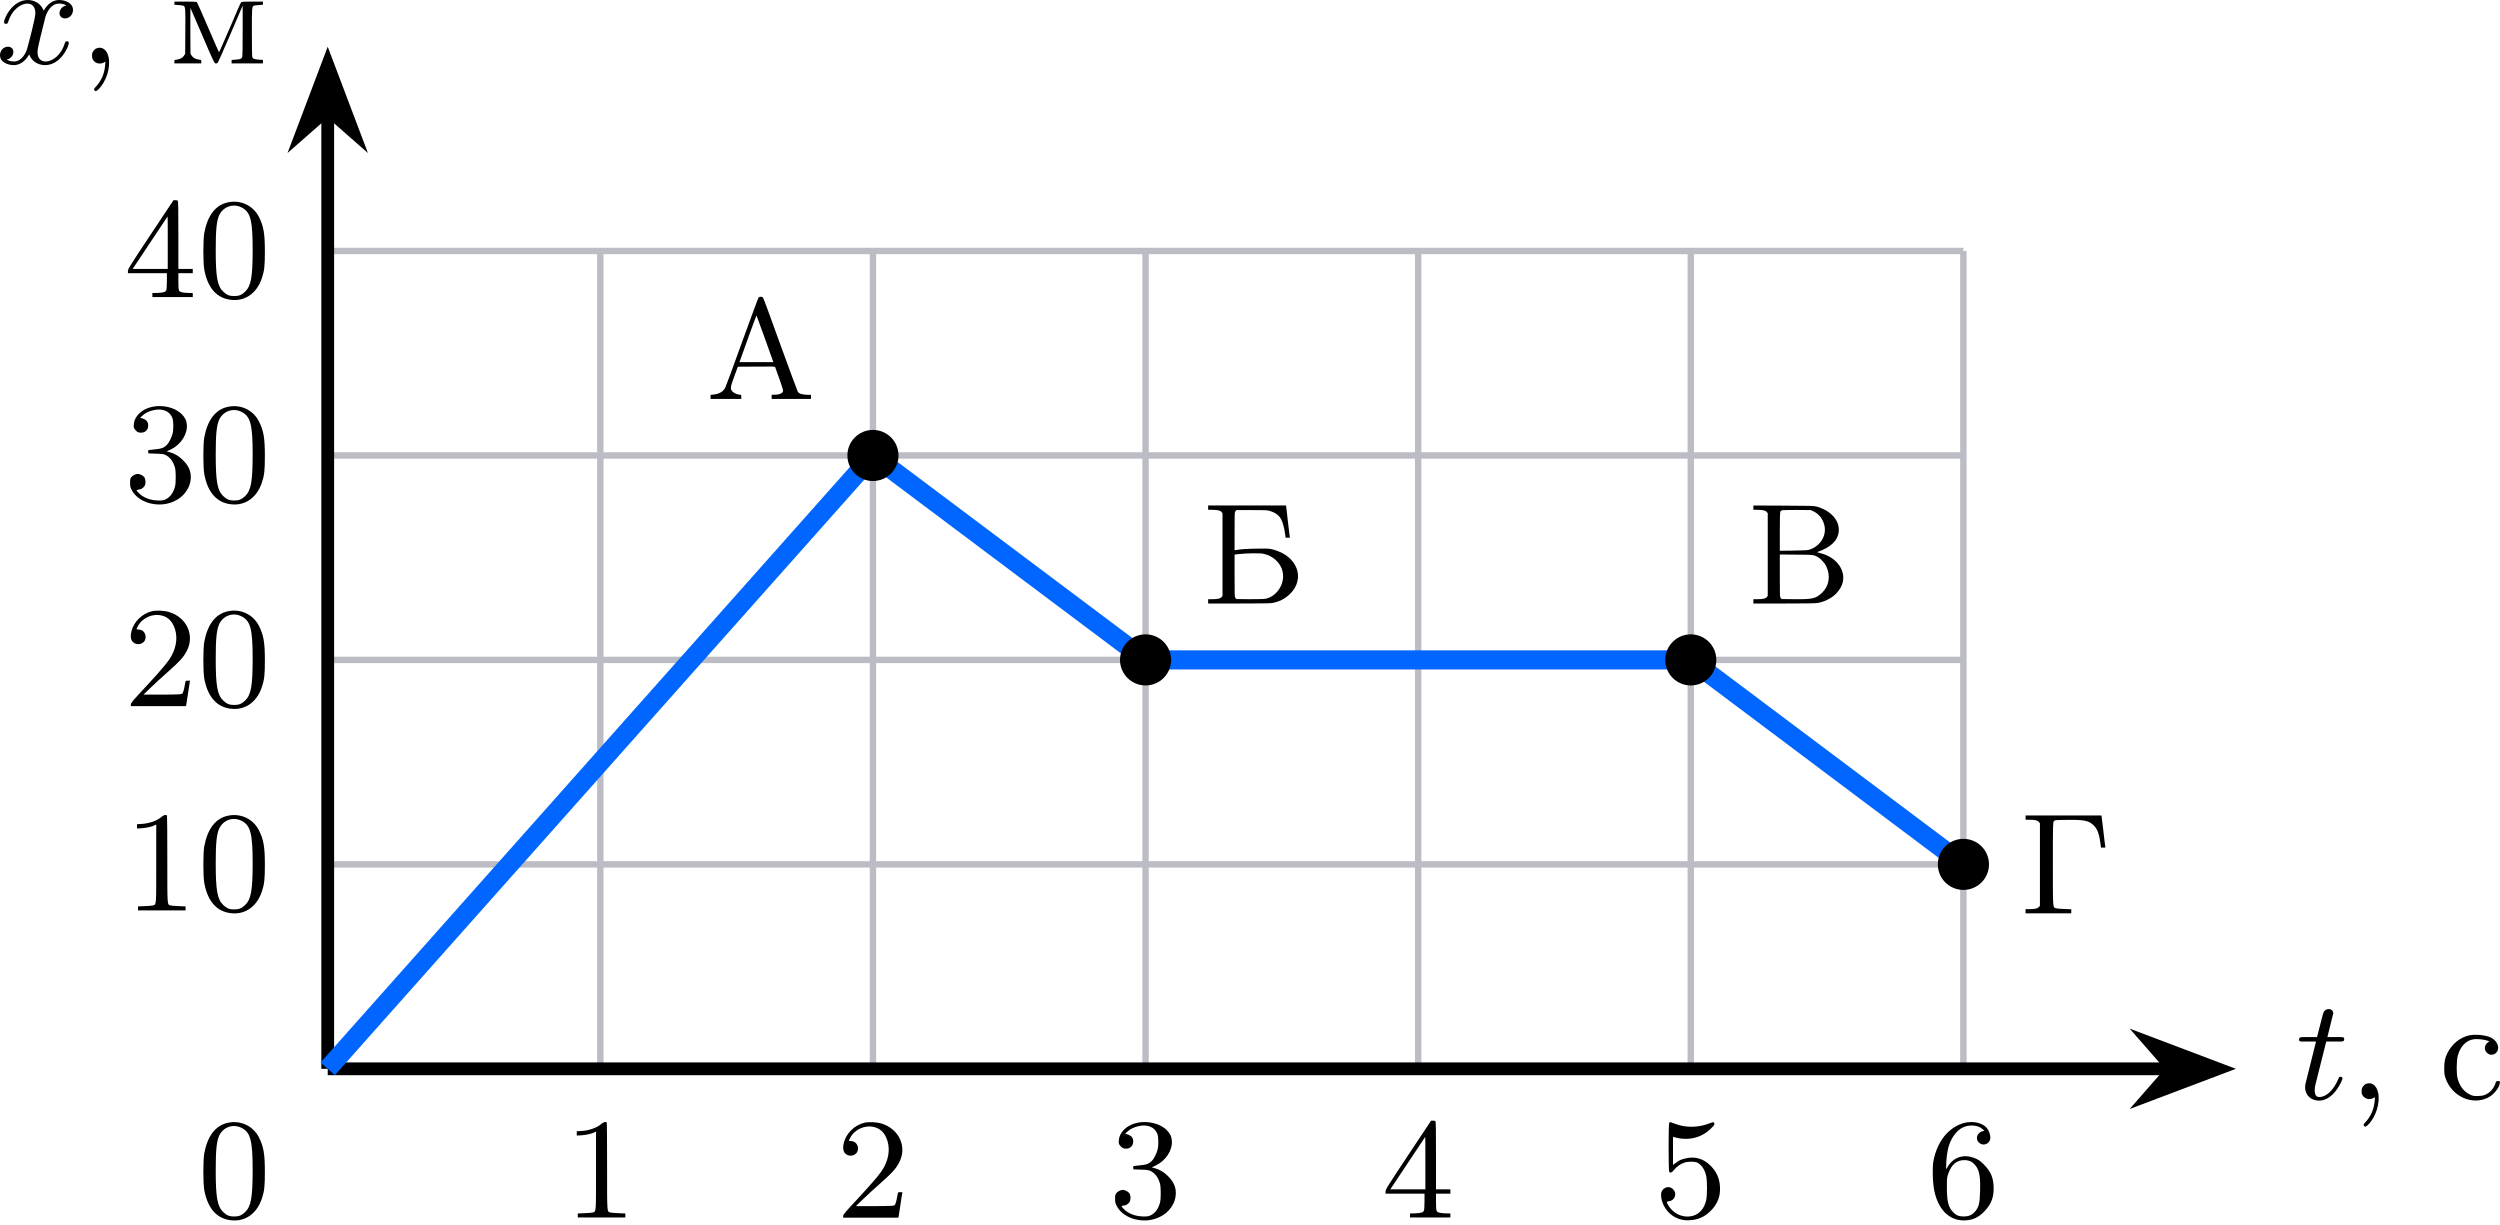
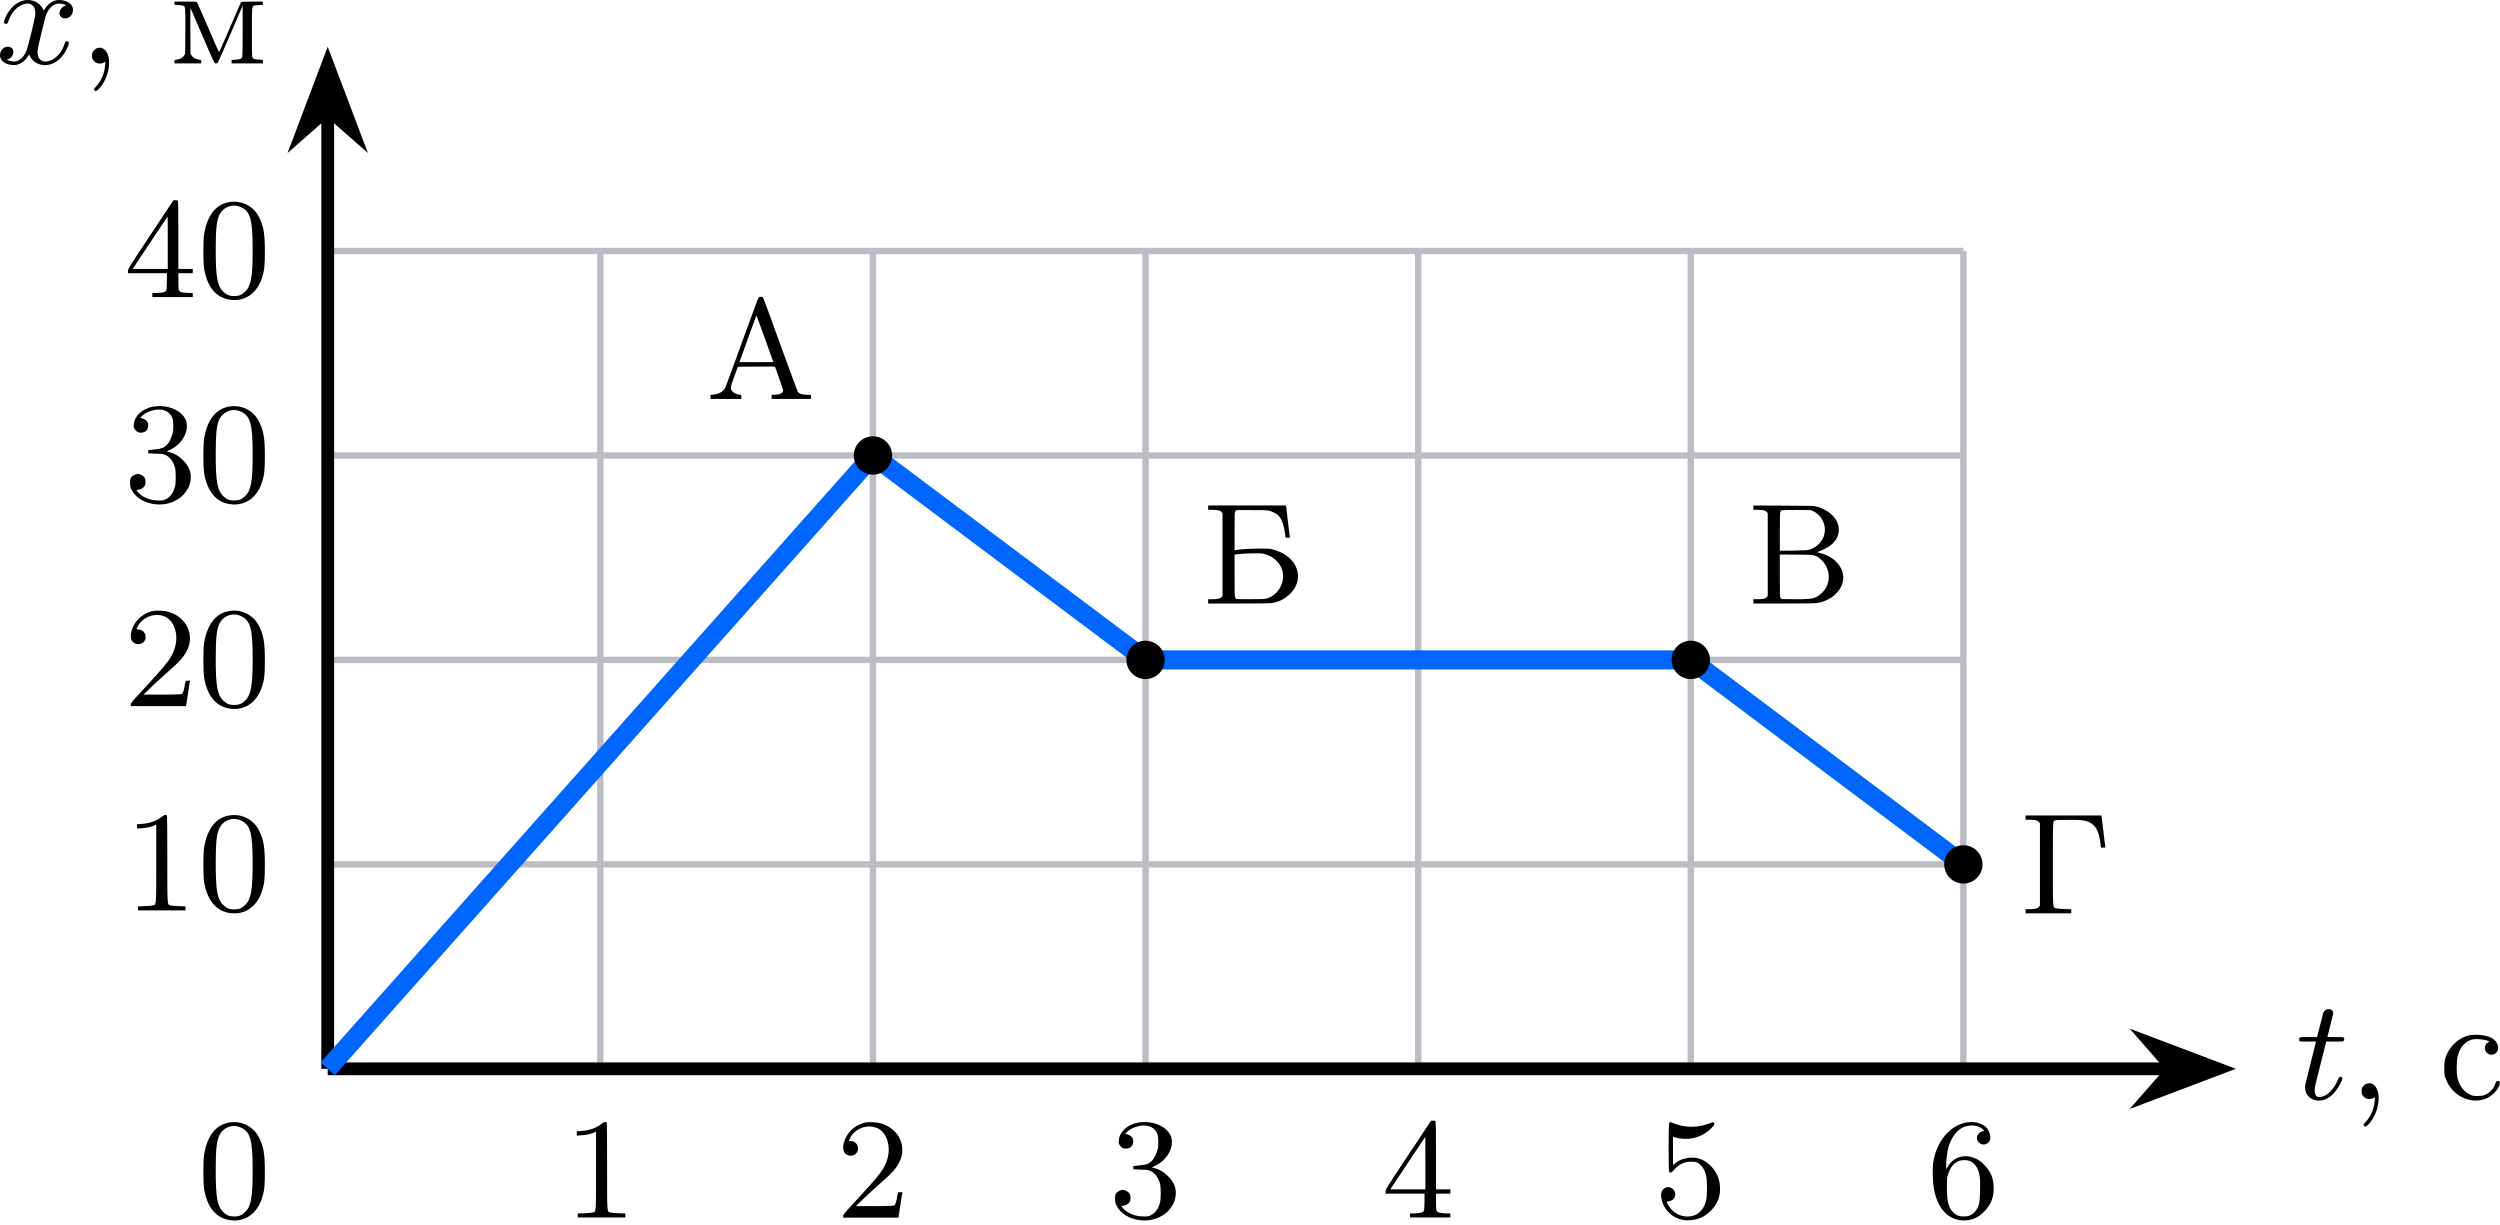
<svg xmlns="http://www.w3.org/2000/svg" xmlns:xlink="http://www.w3.org/1999/xlink" version="1.1" width="202.764pt" height="99.317pt" viewBox="-66.419 -66.791 155.972 76.397">
  <defs>
    <path id="g1-44" d="M1.058-.941C1.004-.924 .924-.852 .879-.789C.807-.69 .789-.646 .789-.493C.789-.332 .807-.287 .879-.188C1.022 0 1.282 .054 1.506-.054L1.623-.117L1.605 .108C1.56 .637 1.372 1.076 1.013 1.462C.915 1.569 .897 1.596 .924 1.65C.986 1.757 1.04 1.748 1.184 1.614C1.677 1.13 1.955 .251 1.82-.395C1.722-.861 1.399-1.094 1.058-.941Z" />
    <path id="g1-48" d="M1.901-5.918C1.121-5.756 .619-5.084 .421-3.99C.35-3.569 .35-2.17 .421-1.748C.61-.672 1.121-.027 1.91 .134C2.86 .332 3.676-.17 4.017-1.184C4.178-1.668 4.205-1.955 4.205-2.878C4.205-3.981 4.125-4.438 3.829-5.021C3.461-5.73 2.681-6.088 1.901-5.918ZM2.744-5.604C3.309-5.326 3.443-4.815 3.443-2.968C3.443-1.255 3.344-.699 2.968-.341C2.744-.134 2.582-.072 2.286-.072C2-.072 1.838-.134 1.614-.341C1.237-.699 1.139-1.255 1.139-2.968C1.139-4.178 1.193-4.743 1.345-5.093C1.587-5.64 2.206-5.873 2.744-5.604Z" />
    <path id="g1-49" d="M2.376-5.855C2.107-5.613 1.614-5.434 1.13-5.407L.834-5.389V-5.254V-5.12L1.13-5.138C1.417-5.156 1.784-5.236 1.946-5.326L2.035-5.371V-2.95C2.035-.287 2.044-.395 1.847-.323C1.793-.305 1.56-.287 1.327-.278L.897-.26V-.134V-.009H2.376H3.865V-.134V-.26L3.434-.278C3.201-.287 2.968-.305 2.914-.323C2.717-.395 2.726-.26 2.726-3.201C2.726-4.671 2.717-5.891 2.708-5.918C2.672-6.007 2.511-5.972 2.376-5.855Z" />
    <path id="g1-50" d="M1.757-5.918C1.148-5.765 .646-5.272 .493-4.689C.43-4.456 .43-4.232 .502-4.107C.664-3.784 1.157-3.784 1.327-4.107C1.47-4.411 1.273-4.77 .941-4.779C.87-4.779 .807-4.788 .807-4.806C.807-4.815 .834-4.896 .879-4.967C1.148-5.505 1.811-5.801 2.385-5.649C2.717-5.568 2.968-5.353 3.12-5.021C3.389-4.447 3.335-3.757 2.977-3.12C2.771-2.753 2.448-2.367 1.399-1.228C.529-.296 .448-.197 .448-.099V0H2.17H3.891L3.909-.09C3.918-.143 3.963-.457 4.017-.789C4.062-1.121 4.116-1.435 4.125-1.488L4.142-1.587H3.999C3.873-1.587 3.865-1.587 3.847-1.47C3.802-1.175 3.748-.959 3.703-.861C3.658-.753 3.658-.753 3.425-.735C3.3-.726 2.753-.717 2.215-.717H1.237L1.695-1.157C1.937-1.39 2.394-1.82 2.708-2.089C3.524-2.815 3.739-3.049 3.954-3.47C4.438-4.429 3.936-5.523 2.86-5.864C2.555-5.963 2.026-5.99 1.757-5.918Z" />
    <path id="g1-51" d="M1.784-5.918C1.139-5.783 .672-5.335 .637-4.824C.619-4.654 .628-4.618 .69-4.528C.807-4.358 .906-4.304 1.085-4.304C1.354-4.304 1.533-4.483 1.533-4.752C1.533-4.985 1.417-5.12 1.157-5.2L1.031-5.236L1.166-5.362C1.327-5.523 1.587-5.649 1.883-5.712C2.439-5.837 2.896-5.64 3.049-5.2C3.111-5.012 3.12-4.501 3.058-4.259C2.995-4.008 2.833-3.676 2.699-3.542C2.502-3.353 2.367-3.3 1.955-3.264C1.757-3.246 1.587-3.228 1.56-3.219S1.524-3.165 1.533-3.111L1.542-3.013L2.008-2.995C2.412-2.986 2.484-2.968 2.609-2.914C2.905-2.771 3.111-2.484 3.21-2.098C3.264-1.874 3.264-1.175 3.21-.959C3.111-.565 2.914-.287 2.618-.143C2.484-.081 2.43-.072 2.152-.072C1.775-.081 1.462-.17 1.175-.35C1.022-.448 .807-.664 .807-.717C.807-.726 .87-.744 .941-.753C1.094-.771 1.201-.834 1.3-.968C1.39-1.094 1.39-1.381 1.291-1.524C1.21-1.632 1.013-1.731 .879-1.731S.556-1.632 .475-1.524C.412-1.435 .403-1.39 .403-1.175C.403-.968 .412-.915 .502-.735C.906 .081 2.206 .43 3.156-.027C3.488-.179 3.73-.386 3.909-.655C4.089-.915 4.16-1.13 4.187-1.417C4.223-1.865 4.071-2.224 3.703-2.591C3.443-2.851 3.165-3.013 2.851-3.093L2.69-3.138L2.959-3.264C3.578-3.569 3.99-4.214 3.945-4.797C3.927-5.057 3.838-5.245 3.622-5.461C3.219-5.873 2.448-6.061 1.784-5.918Z" />
    <path id="g1-52" d="M1.686-3.909C.341-1.883 .269-1.757 .269-1.632V-1.497H1.479H2.699V-1.004C2.699-.708 2.681-.475 2.663-.439C2.609-.323 2.502-.287 2.134-.269L1.793-.26V-.134V-.009H3.058H4.313V-.134V-.26L3.981-.269C3.613-.287 3.497-.323 3.452-.439C3.425-.475 3.416-.708 3.416-1.004V-1.497H3.865H4.313V-1.632V-1.766H3.865H3.416V-3.873C3.416-5.478 3.407-5.99 3.38-6.016C3.362-6.043 3.291-6.052 3.228-6.052H3.111ZM2.753-3.398V-1.766H1.659H.565L1.65-3.398C2.251-4.304 2.744-5.039 2.744-5.039C2.753-5.039 2.753-4.304 2.753-3.398Z" />
    <path id="g1-53" d="M.959-5.927C.906-5.882 .906-2.905 .959-2.851C1.04-2.771 1.13-2.815 1.255-2.977C1.408-3.174 1.677-3.362 1.91-3.434C2.152-3.515 2.555-3.506 2.708-3.434C2.968-3.3 3.156-3.031 3.255-2.645C3.335-2.349 3.335-1.318 3.255-1.049C3.138-.61 2.923-.332 2.591-.17C2.116 .045 1.497-.081 1.112-.493C.977-.628 .807-.906 .807-.977C.807-.995 .861-1.013 .941-1.022C1.3-1.067 1.462-1.479 1.219-1.748C.941-2.071 .448-1.856 .448-1.426C.448-.87 .816-.287 1.336-.018C1.632 .126 1.901 .188 2.233 .161C2.762 .134 3.165-.045 3.551-.43C3.972-.852 4.16-1.336 4.125-1.919C4.098-2.457 3.909-2.86 3.542-3.237C3.084-3.694 2.546-3.847 1.937-3.685C1.668-3.622 1.569-3.569 1.354-3.407L1.193-3.291V-4.169V-5.039L1.264-5.021C2.116-4.779 2.923-4.958 3.524-5.523C3.73-5.721 3.775-5.774 3.775-5.846C3.775-5.972 3.721-5.981 3.488-5.891C2.798-5.613 2.017-5.595 1.345-5.846C1.201-5.9 1.067-5.945 1.049-5.954C1.022-5.963 .986-5.954 .959-5.927Z" />
    <path id="g1-54" d="M2.349-5.909C1.964-5.801 1.605-5.595 1.3-5.29C.852-4.842 .538-4.178 .421-3.461C.368-3.102 .386-2.26 .457-1.838C.681-.52 1.417 .224 2.43 .17C2.923 .143 3.273-.027 3.649-.43C4.053-.861 4.223-1.327 4.187-1.964C4.16-2.529 3.999-2.887 3.578-3.318C3.389-3.506 3.291-3.587 3.111-3.667C2.394-4.008 1.695-3.811 1.318-3.165L1.228-3.013V-3.219C1.228-3.56 1.282-4.062 1.363-4.367C1.497-4.887 1.82-5.371 2.188-5.586C2.6-5.828 3.219-5.792 3.497-5.523L3.613-5.416L3.515-5.398C3.21-5.326 3.058-5.021 3.201-4.77C3.38-4.492 3.748-4.492 3.927-4.77C4.062-4.976 3.936-5.452 3.694-5.667C3.38-5.945 2.851-6.034 2.349-5.909ZM2.78-3.497C2.878-3.443 2.977-3.353 3.049-3.264C3.3-2.95 3.371-2.573 3.344-1.659C3.327-.87 3.264-.637 2.995-.341C2.815-.152 2.618-.072 2.322-.072S1.856-.143 1.668-.332C1.363-.646 1.273-1.013 1.273-1.874C1.273-2.448 1.273-2.484 1.354-2.726C1.551-3.327 1.91-3.613 2.412-3.587C2.564-3.578 2.672-3.551 2.78-3.497Z" />
    <path id="g1-192" d="M3.291-6.33C3.264-6.303 2.806-5.048 2.26-3.551C1.722-2.053 1.246-.762 1.21-.699C1.067-.448 .825-.314 .466-.278L.296-.26V-.134V-.009H1.255H2.215V-.134C2.215-.251 2.206-.269 2.143-.269C2-.269 1.775-.359 1.677-.457C1.515-.628 1.515-.699 1.775-1.408L2-2.017L3.156-2.026C4.232-2.035 4.313-2.035 4.331-1.982C4.483-1.587 4.824-.601 4.824-.529C4.824-.368 4.609-.269 4.25-.269H4.107V-.134V-.009H5.335H6.563V-.134V-.26L6.267-.269C5.936-.296 5.828-.332 5.738-.457C5.712-.511 5.218-1.838 4.645-3.416C4.08-4.994 3.596-6.303 3.569-6.33C3.542-6.366 3.488-6.384 3.434-6.384S3.318-6.366 3.291-6.33ZM3.712-3.712L4.214-2.304H3.156H2.098L2.143-2.421C2.564-3.604 3.067-4.994 3.111-5.093C3.147-5.2 3.165-5.218 3.183-5.165C3.192-5.138 3.434-4.483 3.712-3.712Z" />
    <path id="g1-193" d="M.386-5.981V-5.846H.619C.977-5.837 1.139-5.81 1.219-5.712L1.282-5.631V-3.058V-.475L1.219-.395C1.139-.305 .977-.269 .619-.269H.386V-.134V0H2.268C3.434 0 4.223-.009 4.349-.027C4.806-.099 5.174-.287 5.505-.61C6.052-1.157 6.151-1.892 5.738-2.511C5.469-2.914 5.03-3.201 4.456-3.362C4.232-3.425 4.142-3.434 3.551-3.425C2.977-3.425 2.385-3.389 2.116-3.335L2.035-3.318V-4.501C2.035-5.622 2.035-5.694 2.089-5.756L2.152-5.828H3.102C4.008-5.828 4.071-5.828 4.268-5.765C4.519-5.685 4.725-5.559 4.833-5.416C5.012-5.192 5.129-4.806 5.2-4.25L5.218-4.107H5.353H5.487L5.469-4.232C5.461-4.304 5.416-4.698 5.362-5.111C5.317-5.523 5.272-5.918 5.263-5.99L5.245-6.115H2.815H.386ZM3.847-3.102C4.429-2.977 4.914-2.529 5.03-2C5.2-1.264 4.698-.448 3.963-.296C3.873-.278 3.488-.269 2.986-.269L2.152-.278L2.089-.35C2.035-.421 2.035-.484 2.035-1.739V-3.049L2.206-3.075C2.771-3.138 3.587-3.156 3.847-3.102Z" />
    <path id="g1-194" d="M.386-5.981V-5.846H.619C.977-5.837 1.139-5.81 1.219-5.712L1.282-5.631V-3.058V-.475L1.219-.395C1.139-.305 .977-.269 .619-.269H.386V-.134V0H2.286C3.748 0 4.232-.009 4.402-.036C5.2-.179 5.828-.717 5.972-1.372C6.124-2.143 5.514-2.914 4.573-3.138C4.402-3.183 4.349-3.201 4.394-3.219C5.218-3.506 5.658-3.927 5.712-4.501C5.774-5.174 5.227-5.792 4.349-6.043C4.169-6.097 3.981-6.097 2.268-6.106L.386-6.115ZM4.142-5.747C4.483-5.586 4.743-5.245 4.824-4.842C4.949-4.232 4.573-3.613 3.945-3.38C3.775-3.318 3.703-3.318 2.896-3.3L2.035-3.291V-4.483C2.035-5.263 2.044-5.694 2.071-5.73C2.089-5.765 2.125-5.801 2.161-5.819C2.197-5.828 2.618-5.837 3.102-5.837L3.972-5.828ZM4.268-2.968C4.519-2.869 4.797-2.591 4.932-2.322C5.218-1.722 5.111-1.085 4.663-.664C4.277-.305 4.089-.26 2.968-.269L2.152-.278L2.089-.35C2.035-.421 2.035-.484 2.035-1.739V-3.058L3.067-3.049C4.062-3.04 4.098-3.04 4.268-2.968Z" />
    <path id="g1-195" d="M.359-5.981V-5.846H.601C.95-5.846 1.103-5.81 1.184-5.712L1.255-5.631V-3.058V-.475L1.184-.403C1.103-.305 .95-.269 .601-.269H.359V-.134V-.009H1.784H3.21V-.134V-.26L2.78-.278C2.546-.287 2.304-.305 2.251-.323C2.053-.395 2.062-.269 2.062-3.111C2.062-5.604 2.071-5.694 2.125-5.756C2.179-5.828 2.188-5.828 2.914-5.837C4.026-5.855 4.313-5.792 4.618-5.487C4.851-5.254 4.967-4.923 5.048-4.25L5.066-4.107H5.2H5.335L5.326-4.232C5.308-4.304 5.263-4.698 5.218-5.111C5.165-5.523 5.12-5.918 5.111-5.99L5.093-6.115H2.726H.359Z" />
    <path id="g1-236" d="M.296-3.766V-3.667L.547-3.649C.681-3.64 .825-3.622 .861-3.604C.986-3.533 .986-3.47 .977-2.008L.968-.61L.897-.493C.816-.359 .646-.269 .439-.242C.296-.224 .296-.224 .296-.117V-.009H1.139H1.973V-.117C1.973-.224 1.973-.224 1.829-.242C1.623-.269 1.453-.359 1.372-.493L1.3-.61L1.291-2.053C1.291-2.842 1.291-3.479 1.3-3.461S1.641-2.672 2.044-1.739C2.699-.206 2.78-.036 2.851-.009C2.923 0 2.95 0 2.995-.045C3.022-.072 3.389-.888 3.802-1.856L4.555-3.613V-2.044C4.555-1.121 4.546-.448 4.528-.403C4.483-.296 4.394-.26 4.116-.242L3.865-.224V-.117V-.009H4.842H5.819V-.117V-.224L5.568-.242C5.281-.26 5.192-.296 5.156-.403C5.138-.448 5.129-1.094 5.129-1.946C5.129-3.506 5.129-3.551 5.263-3.613C5.299-3.622 5.434-3.64 5.568-3.649L5.819-3.667V-3.766V-3.865H5.156C4.627-3.865 4.492-3.856 4.456-3.82C4.429-3.802 4.125-3.093 3.766-2.251C3.398-1.417 3.102-.717 3.084-.708C3.075-.69 2.771-1.381 2.403-2.242C2.035-3.093 1.722-3.811 1.695-3.829C1.677-3.856 1.462-3.865 .977-3.865H.296Z" />
    <path id="g1-241" d="M1.865-3.972C1.3-3.847 .798-3.434 .52-2.887C.359-2.555 .314-2.349 .314-1.919C.314-1.587 .323-1.515 .395-1.3C.789-.17 2.017 .395 3.013-.072C3.389-.251 3.775-.717 3.784-1.022C3.793-1.121 3.784-1.121 3.676-1.121C3.56-1.121 3.551-1.121 3.506-.968C3.398-.646 3.147-.377 2.851-.26C2.717-.206 2.618-.197 2.394-.188C2.134-.188 2.089-.197 1.91-.287C1.533-.466 1.282-.798 1.148-1.282C1.067-1.578 1.076-2.385 1.157-2.699C1.246-3.013 1.354-3.21 1.533-3.407C1.722-3.604 1.946-3.712 2.215-3.739C2.439-3.757 2.869-3.703 3.022-3.64L3.129-3.596L3.04-3.533C2.851-3.407 2.789-3.147 2.914-2.959C3.093-2.69 3.461-2.699 3.622-2.977C3.793-3.255 3.578-3.685 3.183-3.856C2.851-3.999 2.224-4.053 1.865-3.972Z" />
    <path id="g0-116" d="M1.91-3.587H2.762C2.923-3.587 3.031-3.587 3.031-3.748C3.031-3.865 2.941-3.865 2.78-3.865H1.982L2.349-5.353C2.349-5.496 2.233-5.613 2.071-5.613C1.784-5.613 1.713-5.353 1.695-5.263L1.336-3.865H.493C.323-3.865 .215-3.865 .215-3.703C.215-3.587 .314-3.587 .475-3.587H1.273L.664-1.148C.592-.879 .592-.861 .592-.735C.592-.206 .995 .099 1.462 .099C2.394 .099 2.923-1.193 2.923-1.282C2.923-1.327 2.896-1.39 2.806-1.39S2.708-1.363 2.645-1.21C2.367-.565 1.919-.126 1.479-.126C1.3-.126 1.193-.242 1.193-.538C1.193-.735 1.219-.843 1.255-.977L1.91-3.587Z" />
    <path id="g0-120" d="M4.411-3.622C4.08-3.56 3.981-3.273 3.981-3.138C3.981-2.968 4.107-2.815 4.331-2.815C4.582-2.815 4.824-3.031 4.824-3.344C4.824-3.757 4.376-3.963 3.954-3.963C3.416-3.963 3.102-3.488 2.995-3.3C2.824-3.739 2.43-3.963 2-3.963C1.04-3.963 .52-2.815 .52-2.582C.52-2.502 .583-2.475 .646-2.475C.726-2.475 .753-2.52 .771-2.573C1.049-3.461 1.641-3.739 1.982-3.739C2.242-3.739 2.475-3.569 2.475-3.147C2.475-2.824 2.089-1.39 1.973-.959C1.901-.681 1.632-.126 1.139-.126C.959-.126 .771-.188 .681-.242C.924-.287 1.103-.493 1.103-.726C1.103-.95 .933-1.049 .762-1.049C.502-1.049 .269-.825 .269-.52C.269-.081 .753 .099 1.13 .099C1.65 .099 1.955-.332 2.089-.574C2.313 .018 2.842 .099 3.084 .099C4.053 .099 4.564-1.067 4.564-1.282C4.564-1.327 4.537-1.39 4.447-1.39C4.349-1.39 4.34-1.354 4.295-1.219C4.098-.574 3.578-.126 3.111-.126C2.851-.126 2.609-.287 2.609-.717C2.609-.915 2.735-1.408 2.815-1.748C2.851-1.91 3.093-2.878 3.111-2.941C3.219-3.264 3.488-3.739 3.945-3.739C4.107-3.739 4.277-3.712 4.411-3.622Z" />
  </defs>
  <g id="page1">
    <path d="M-28.965-.109V-51.133" stroke="#bbbcc4" fill="none" stroke-width=".399" stroke-miterlimit="10" />
    <path d="M-11.957-.109V-51.133" stroke="#bbbcc4" fill="none" stroke-width=".399" stroke-miterlimit="10" />
    <path d="M5.051-.109V-51.133" stroke="#bbbcc4" fill="none" stroke-width=".399" stroke-miterlimit="10" />
    <path d="M22.059-.109V-51.133" stroke="#bbbcc4" fill="none" stroke-width=".399" stroke-miterlimit="10" />
    <path d="M39.066-.109V-51.133" stroke="#bbbcc4" fill="none" stroke-width=".399" stroke-miterlimit="10" />
    <path d="M56.074-.109V-51.133" stroke="#bbbcc4" fill="none" stroke-width=".399" stroke-miterlimit="10" />
    <path d="M-45.973-12.863H56.074" stroke="#bbbcc4" fill="none" stroke-width=".399" stroke-miterlimit="10" />
    <path d="M-45.973-25.621H56.074" stroke="#bbbcc4" fill="none" stroke-width=".399" stroke-miterlimit="10" />
    <path d="M-45.973-38.375H56.074" stroke="#bbbcc4" fill="none" stroke-width=".399" stroke-miterlimit="10" />
    <path d="M-45.973-51.133H56.074" stroke="#bbbcc4" fill="none" stroke-width=".399" stroke-miterlimit="10" />
    <path d="M-45.973-.109H68.972" stroke="#000" fill="none" stroke-width=".797" stroke-miterlimit="10" />
    <path d="M71.949-.109L67.797-1.68L69.172-.109L67.797 1.461Z" />
    <path d="M71.949-.109L67.797-1.68L69.172-.109L67.797 1.461Z" stroke="#000" fill="none" stroke-width=".797" stroke-miterlimit="10" />
    <g transform="matrix(1 0 0 1 122.7761 1.88602)">
      <use x="-45.974" y="-.109" xlink:href="#g0-116" />
      <use x="-42.646" y="-.109" xlink:href="#g1-44" />
      <use x="-37.016" y="-.109" xlink:href="#g1-241" />
    </g>
    <path d="M-45.973-.109V-59.777" stroke="#000" fill="none" stroke-width=".797" stroke-miterlimit="10" />
    <path d="M-45.973-62.75L-47.543-58.598L-45.973-59.977L-44.402-58.598Z" />
    <path d="M-45.973-62.75L-47.543-58.598L-45.973-59.977L-44.402-58.598Z" stroke="#000" fill="none" stroke-width=".797" stroke-miterlimit="10" />
    <g transform="matrix(1 0 0 1 -20.7143 -62.71889)">
      <use x="-45.974" y="-.109" xlink:href="#g0-120" />
      <use x="-40.75" y="-.109" xlink:href="#g1-44" />
      <use x="-35.12" y="-.109" xlink:href="#g1-236" />
    </g>
    <g transform="matrix(1 0 0 1 14.7049 9.28493)">
      <use x="-45.974" y="-.109" xlink:href="#g1-49" />
    </g>
    <g transform="matrix(1 0 0 1 31.7132 9.28493)">
      <use x="-45.974" y="-.109" xlink:href="#g1-50" />
    </g>
    <g transform="matrix(1 0 0 1 48.72145 9.28493)">
      <use x="-45.974" y="-.109" xlink:href="#g1-51" />
    </g>
    <g transform="matrix(1 0 0 1 65.7297 9.28493)">
      <use x="-45.974" y="-.109" xlink:href="#g1-52" />
    </g>
    <g transform="matrix(1 0 0 1 82.738 9.28493)">
      <use x="-45.974" y="-.109" xlink:href="#g1-53" />
    </g>
    <g transform="matrix(1 0 0 1 99.7462 9.28493)">
      <use x="-45.974" y="-.109" xlink:href="#g1-54" />
    </g>
    <g transform="matrix(1 0 0 1 -12.7323 -9.87256)">
      <use x="-45.974" y="-.109" xlink:href="#g1-49" />
      <use x="-41.367" y="-.109" xlink:href="#g1-48" />
    </g>
    <g transform="matrix(1 0 0 1 -12.7323 -22.62809)">
      <use x="-45.974" y="-.109" xlink:href="#g1-50" />
      <use x="-41.367" y="-.109" xlink:href="#g1-48" />
    </g>
    <g transform="matrix(1 0 0 1 -12.7323 -35.38359)">
      <use x="-45.974" y="-.109" xlink:href="#g1-51" />
      <use x="-41.367" y="-.109" xlink:href="#g1-48" />
    </g>
    <g transform="matrix(1 0 0 1 -12.7323 -48.13909)">
      <use x="-45.974" y="-.109" xlink:href="#g1-52" />
      <use x="-41.367" y="-.109" xlink:href="#g1-48" />
    </g>
    <g transform="matrix(1 0 0 1 -8.1256 9.28493)">
      <use x="-45.974" y="-.109" xlink:href="#g1-48" />
    </g>
    <path d="M-45.973-.109L-11.957-38.375L5.051-25.621H39.066L56.074-12.863" stroke="#06f" fill="none" stroke-width="1.196" stroke-miterlimit="10" />
-     <path d="M-10.363-38.375C-10.363-39.258-11.078-39.969-11.957-39.969S-13.551-39.258-13.551-38.375C-13.551-37.496-12.836-36.781-11.957-36.781S-10.363-37.496-10.363-38.375Z" />
+     <path d="M-10.762-38.375C-10.762-39.035-11.297-39.57-11.957-39.57C-12.617-39.57-13.152-39.035-13.152-38.375C-13.152-37.715-12.617-37.18-11.957-37.18C-11.297-37.18-10.762-37.715-10.762-38.375Z" />
    <g transform="matrix(1 0 0 1 23.5889 -41.78559)">
      <use x="-45.974" y="-.109" xlink:href="#g1-192" />
    </g>
-     <path d="M6.644-25.621C6.644-26.5 5.93-27.215 5.051-27.215S3.457-26.5 3.457-25.621C3.457-24.738 4.172-24.027 5.051-24.027S6.644-24.738 6.644-25.621Z" />
+     <path d="M6.246-25.621C6.246-26.281 5.711-26.816 5.051-26.816C4.391-26.816 3.856-26.281 3.856-25.621C3.856-24.961 4.391-24.426 5.051-24.426C5.711-24.426 6.246-24.961 6.246-25.621Z" />
    <g transform="matrix(1 0 0 1 54.54378 -29.02999)">
      <use x="-45.974" y="-.109" xlink:href="#g1-193" />
    </g>
-     <path d="M40.66-25.621C40.66-26.5 39.949-27.215 39.066-27.215C38.188-27.215 37.473-26.5 37.473-25.621C37.473-24.738 38.188-24.027 39.066-24.027C39.949-24.027 40.66-24.738 40.66-25.621Z" />
+     <path d="M40.262-25.621C40.262-26.281 39.727-26.816 39.066-26.816C38.406-26.816 37.871-26.281 37.871-25.621C37.871-24.961 38.406-24.426 39.066-24.426C39.727-24.426 40.262-24.961 40.262-25.621Z" />
    <g transform="matrix(1 0 0 1 88.5603 -29.02999)">
      <use x="-45.974" y="-.109" xlink:href="#g1-194" />
    </g>
-     <path d="M57.672-12.863C57.672-13.746 56.957-14.457 56.074-14.457C55.195-14.457 54.48-13.746 54.48-12.863C54.48-11.984 55.195-11.27 56.074-11.27C56.957-11.27 57.672-11.984 57.672-12.863Z" />
+     <path d="M57.269-12.863C57.269-13.523 56.734-14.059 56.074-14.059S54.879-13.523 54.879-12.863C54.879-12.203 55.414-11.668 56.074-11.668S57.269-12.203 57.269-12.863Z" />
    <g transform="matrix(1 0 0 1 105.5686 -9.69272)">
      <use x="-45.974" y="-.109" xlink:href="#g1-195" />
    </g>
  </g>
</svg>
